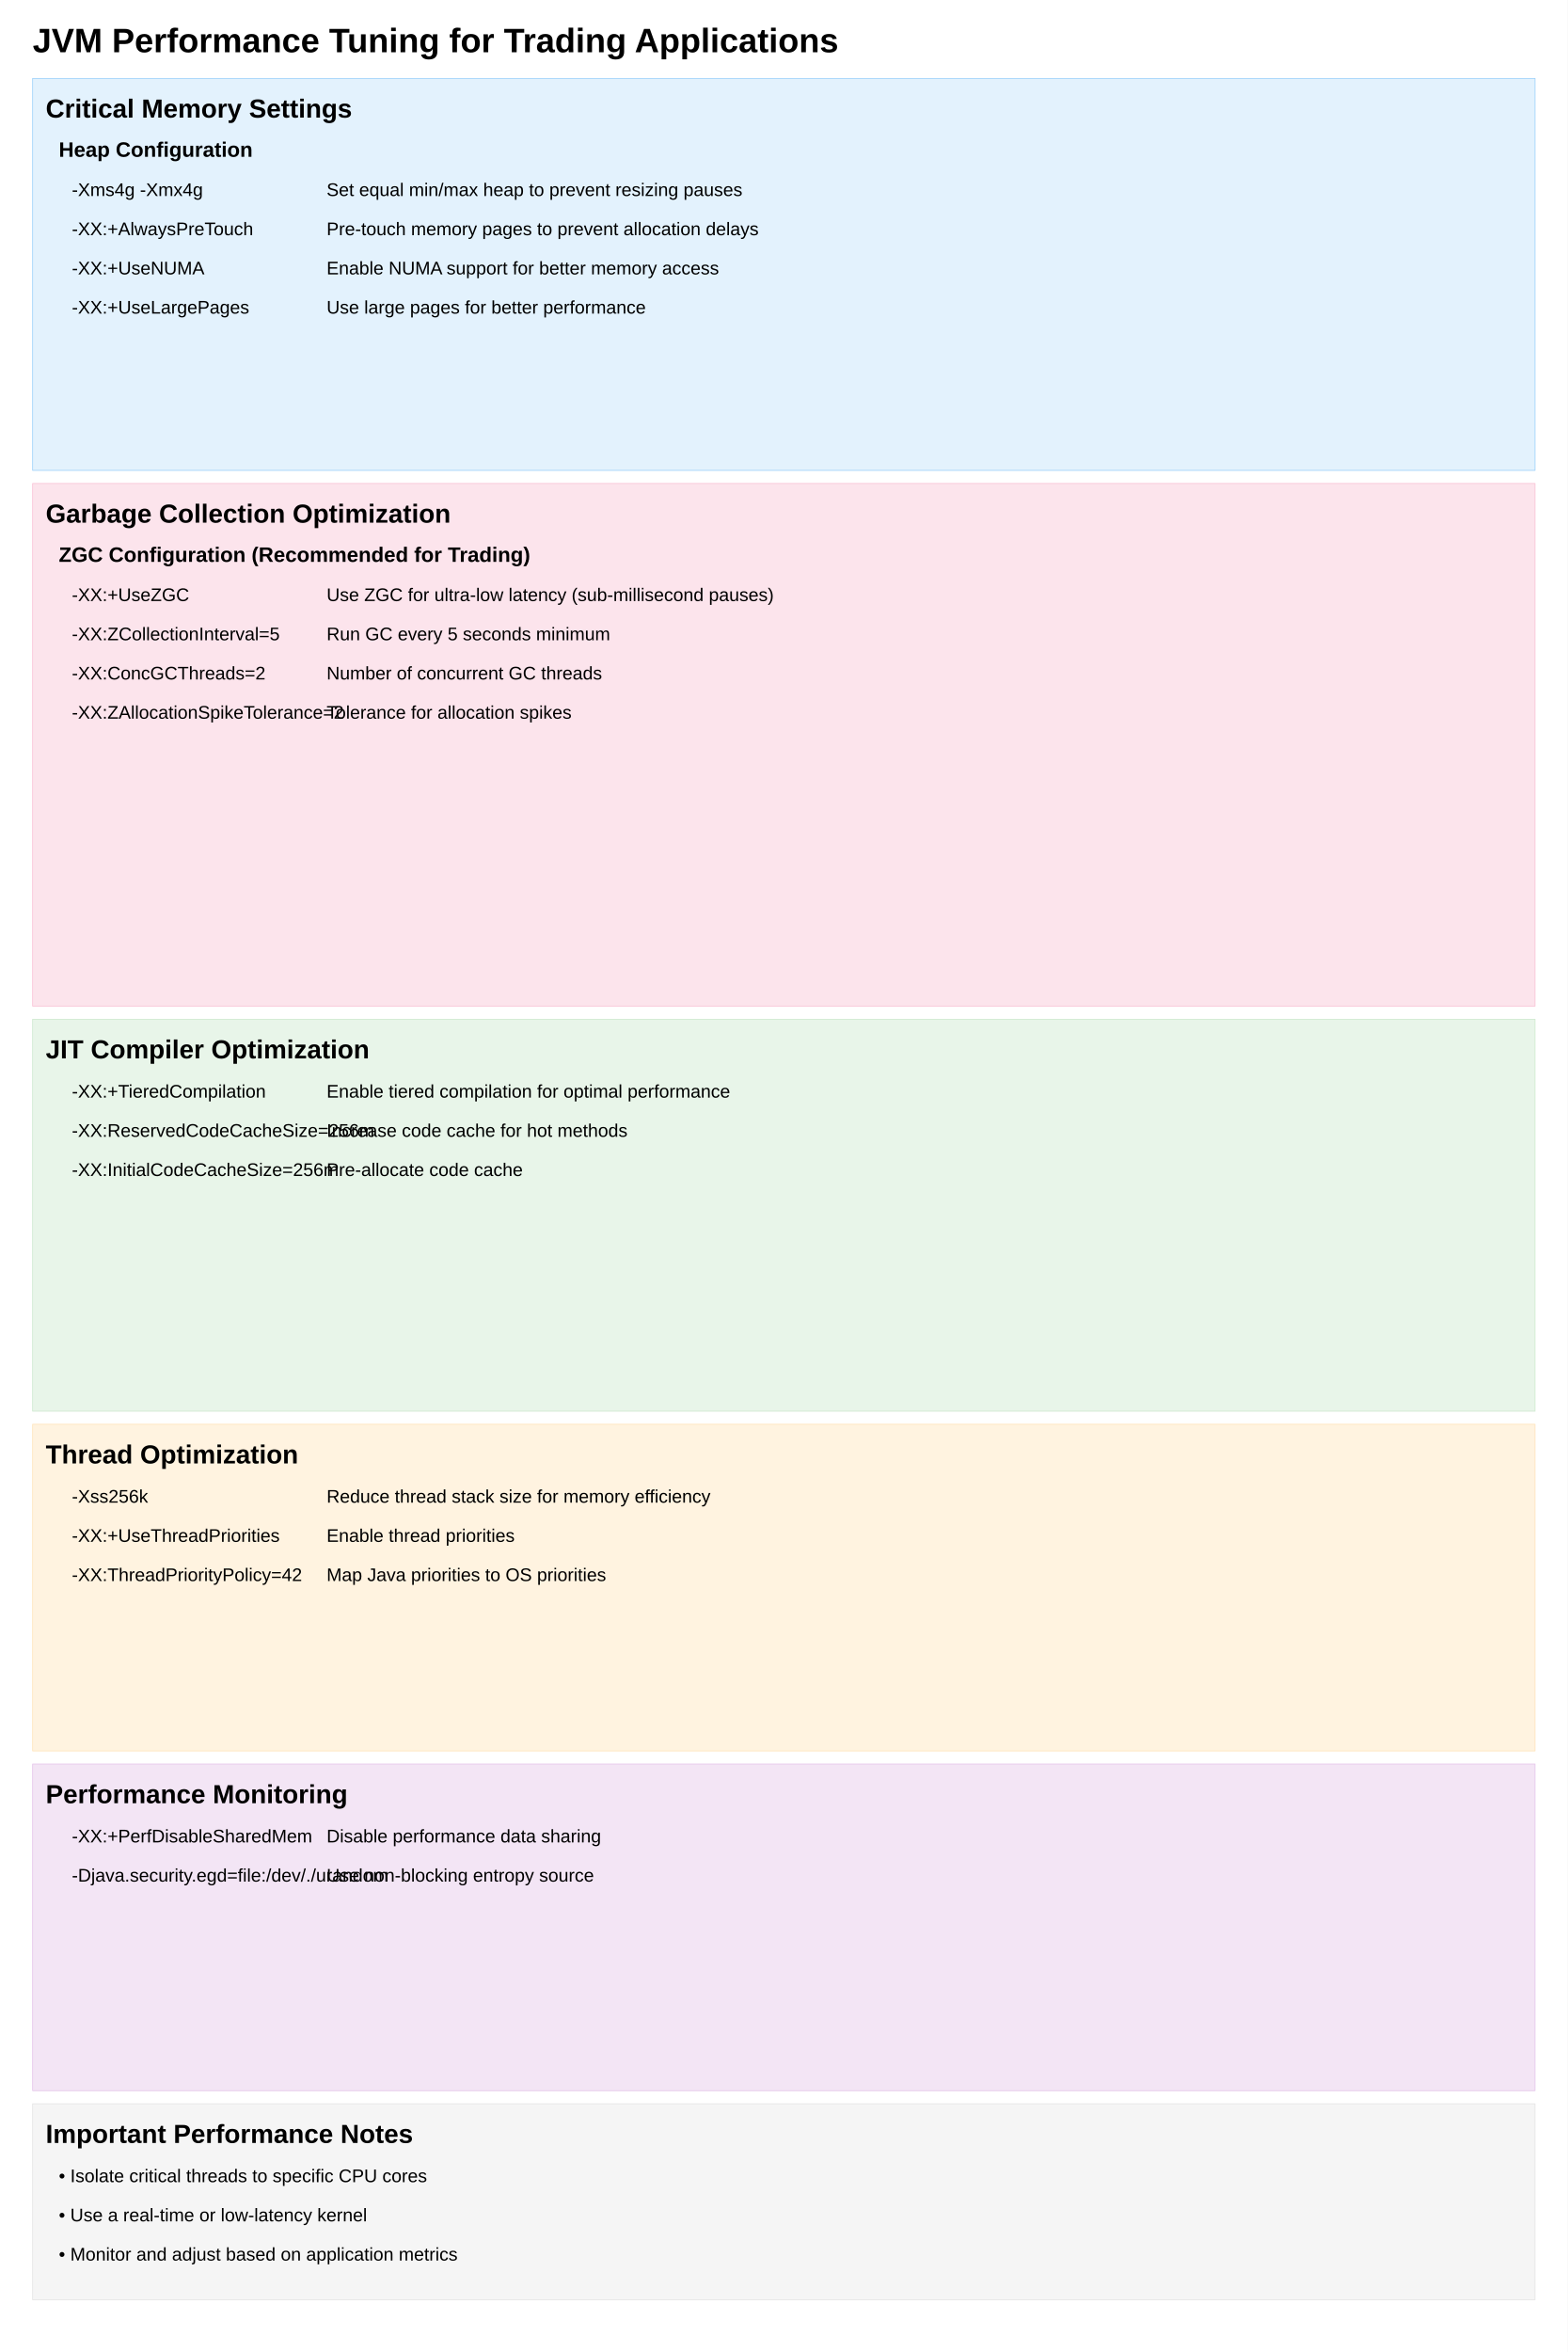
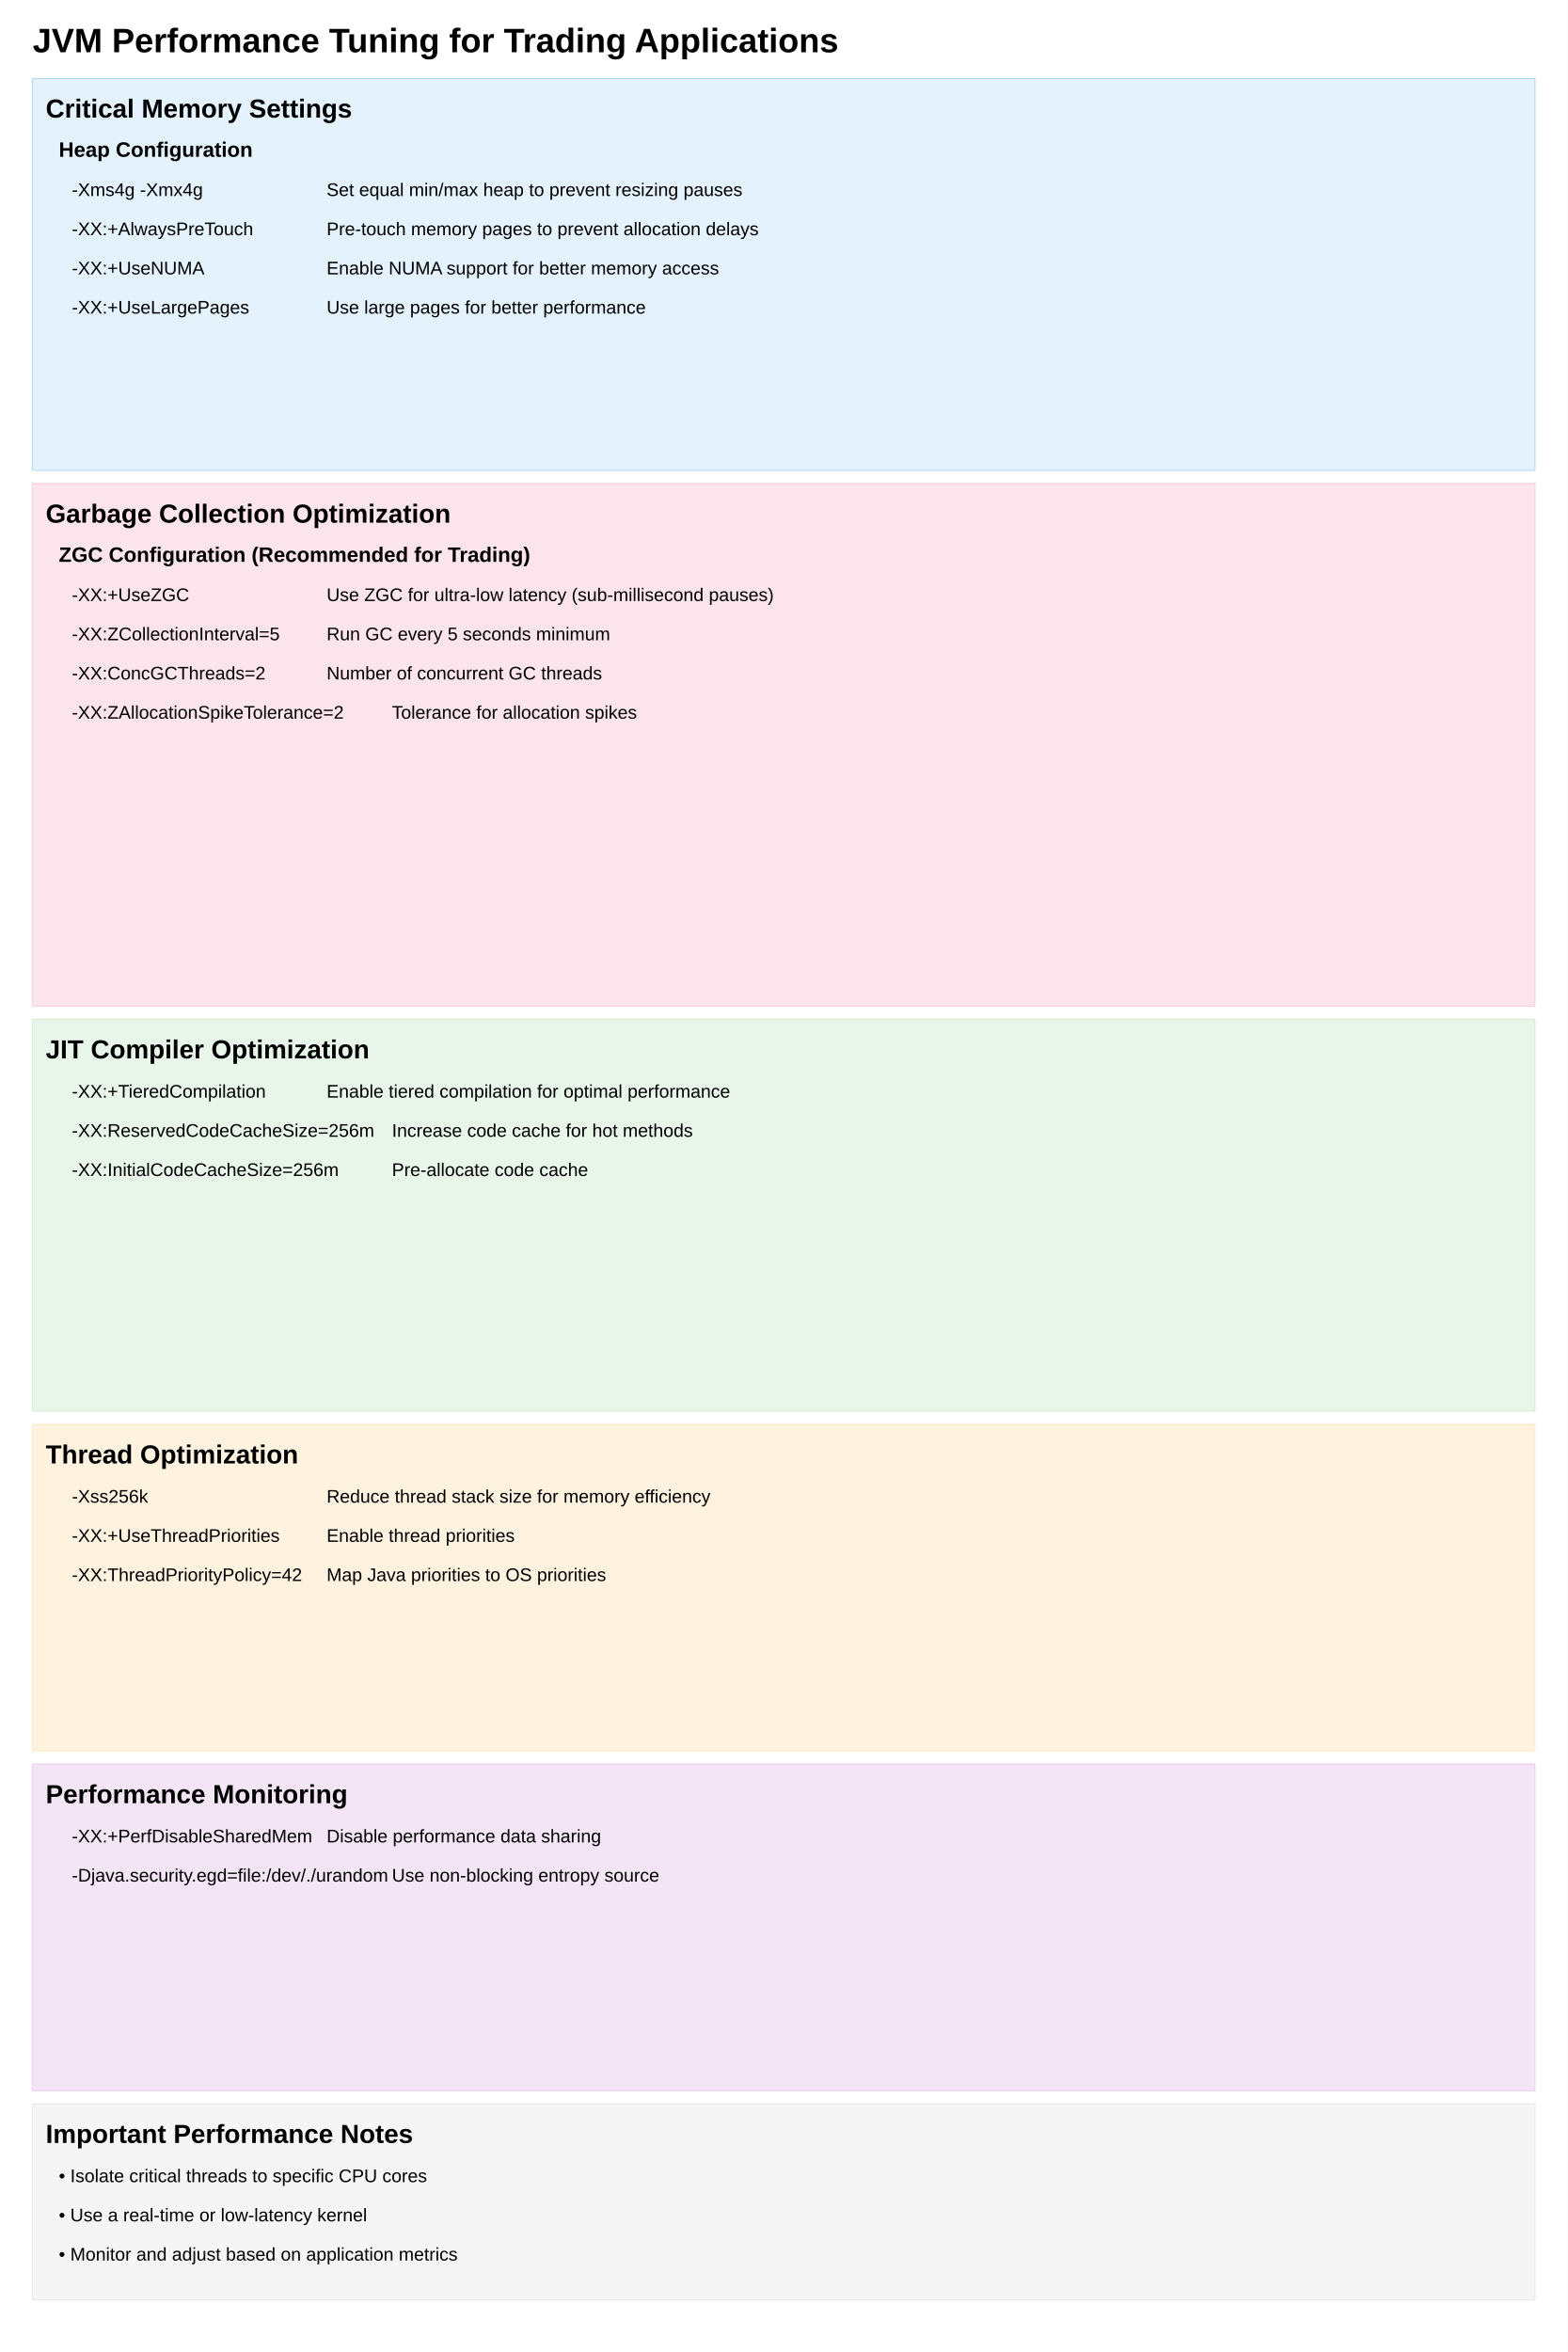
<svg xmlns="http://www.w3.org/2000/svg" viewBox="0 0 2400 3600">
  <rect x="0" y="0" width="2400" height="3600" fill="white" />
  <text x="50" y="80" font-family="Arial" font-size="52" font-weight="bold">JVM Performance Tuning for Trading Applications</text>
  <rect x="50" y="120" width="2300" height="600" fill="#e3f2fd" stroke="#90caf9" />
  <text x="70" y="180" font-family="Arial" font-size="40" font-weight="bold">Critical Memory Settings</text>
  <text x="90" y="240" font-family="Arial" font-size="32" font-weight="bold">Heap Configuration</text>
  <text x="110" y="300" font-family="Arial" font-size="28">-Xms4g -Xmx4g</text>
  <text x="500" y="300" font-family="Arial" font-size="28">Set equal min/max heap to prevent resizing pauses</text>
  <text x="110" y="360" font-family="Arial" font-size="28">-XX:+AlwaysPreTouch</text>
  <text x="500" y="360" font-family="Arial" font-size="28">Pre-touch memory pages to prevent allocation delays</text>
  <text x="110" y="420" font-family="Arial" font-size="28">-XX:+UseNUMA</text>
  <text x="500" y="420" font-family="Arial" font-size="28">Enable NUMA support for better memory access</text>
  <text x="110" y="480" font-family="Arial" font-size="28">-XX:+UseLargePages</text>
  <text x="500" y="480" font-family="Arial" font-size="28">Use large pages for better performance</text>
  <rect x="50" y="740" width="2300" height="800" fill="#fce4ec" stroke="#f8bbd0" />
  <text x="70" y="800" font-family="Arial" font-size="40" font-weight="bold">Garbage Collection Optimization</text>
  <text x="90" y="860" font-family="Arial" font-size="32" font-weight="bold">ZGC Configuration (Recommended for Trading)</text>
  <text x="110" y="920" font-family="Arial" font-size="28">-XX:+UseZGC</text>
  <text x="500" y="920" font-family="Arial" font-size="28">Use ZGC for ultra-low latency (sub-millisecond pauses)</text>
  <text x="110" y="980" font-family="Arial" font-size="28">-XX:ZCollectionInterval=5</text>
  <text x="500" y="980" font-family="Arial" font-size="28">Run GC every 5 seconds minimum</text>
  <text x="110" y="1040" font-family="Arial" font-size="28">-XX:ConcGCThreads=2</text>
  <text x="500" y="1040" font-family="Arial" font-size="28">Number of concurrent GC threads</text>
  <text x="110" y="1100" font-family="Arial" font-size="28">-XX:ZAllocationSpikeTolerance=2</text>
-   <text x="500" y="1100" font-family="Arial" font-size="28">Tolerance for allocation spikes</text>
+   <text x="600" y="1100" font-family="Arial" font-size="28">Tolerance for allocation spikes</text>
  <rect x="50" y="1560" width="2300" height="600" fill="#e8f5e9" stroke="#c8e6c9" />
  <text x="70" y="1620" font-family="Arial" font-size="40" font-weight="bold">JIT Compiler Optimization</text>
  <text x="110" y="1680" font-family="Arial" font-size="28">-XX:+TieredCompilation</text>
  <text x="500" y="1680" font-family="Arial" font-size="28">Enable tiered compilation for optimal performance</text>
  <text x="110" y="1740" font-family="Arial" font-size="28">-XX:ReservedCodeCacheSize=256m</text>
-   <text x="500" y="1740" font-family="Arial" font-size="28">Increase code cache for hot methods</text>
+   <text x="600" y="1740" font-family="Arial" font-size="28">Increase code cache for hot methods</text>
  <text x="110" y="1800" font-family="Arial" font-size="28">-XX:InitialCodeCacheSize=256m</text>
-   <text x="500" y="1800" font-family="Arial" font-size="28">Pre-allocate code cache</text>
+   <text x="600" y="1800" font-family="Arial" font-size="28">Pre-allocate code cache</text>
  <rect x="50" y="2180" width="2300" height="500" fill="#fff3e0" stroke="#ffe0b2" />
  <text x="70" y="2240" font-family="Arial" font-size="40" font-weight="bold">Thread Optimization</text>
  <text x="110" y="2300" font-family="Arial" font-size="28">-Xss256k</text>
  <text x="500" y="2300" font-family="Arial" font-size="28">Reduce thread stack size for memory efficiency</text>
  <text x="110" y="2360" font-family="Arial" font-size="28">-XX:+UseThreadPriorities</text>
  <text x="500" y="2360" font-family="Arial" font-size="28">Enable thread priorities</text>
  <text x="110" y="2420" font-family="Arial" font-size="28">-XX:ThreadPriorityPolicy=42</text>
  <text x="500" y="2420" font-family="Arial" font-size="28">Map Java priorities to OS priorities</text>
  <rect x="50" y="2700" width="2300" height="500" fill="#f3e5f5" stroke="#e1bee7" />
  <text x="70" y="2760" font-family="Arial" font-size="40" font-weight="bold">Performance Monitoring</text>
  <text x="110" y="2820" font-family="Arial" font-size="28">-XX:+PerfDisableSharedMem</text>
  <text x="500" y="2820" font-family="Arial" font-size="28">Disable performance data sharing</text>
  <text x="110" y="2880" font-family="Arial" font-size="28">-Djava.security.egd=file:/dev/./urandom</text>
-   <text x="500" y="2880" font-family="Arial" font-size="28">Use non-blocking entropy source</text>
+   <text x="600" y="2880" font-family="Arial" font-size="28">Use non-blocking entropy source</text>
  <rect x="50" y="3220" width="2300" height="300" fill="#f5f5f5" stroke="#e0e0e0" />
  <text x="70" y="3280" font-family="Arial" font-size="40" font-weight="bold">Important Performance Notes</text>
  <text x="90" y="3340" font-family="Arial" font-size="28">• Isolate critical threads to specific CPU cores</text>
  <text x="90" y="3400" font-family="Arial" font-size="28">• Use a real-time or low-latency kernel</text>
  <text x="90" y="3460" font-family="Arial" font-size="28">• Monitor and adjust based on application metrics</text>
</svg>
